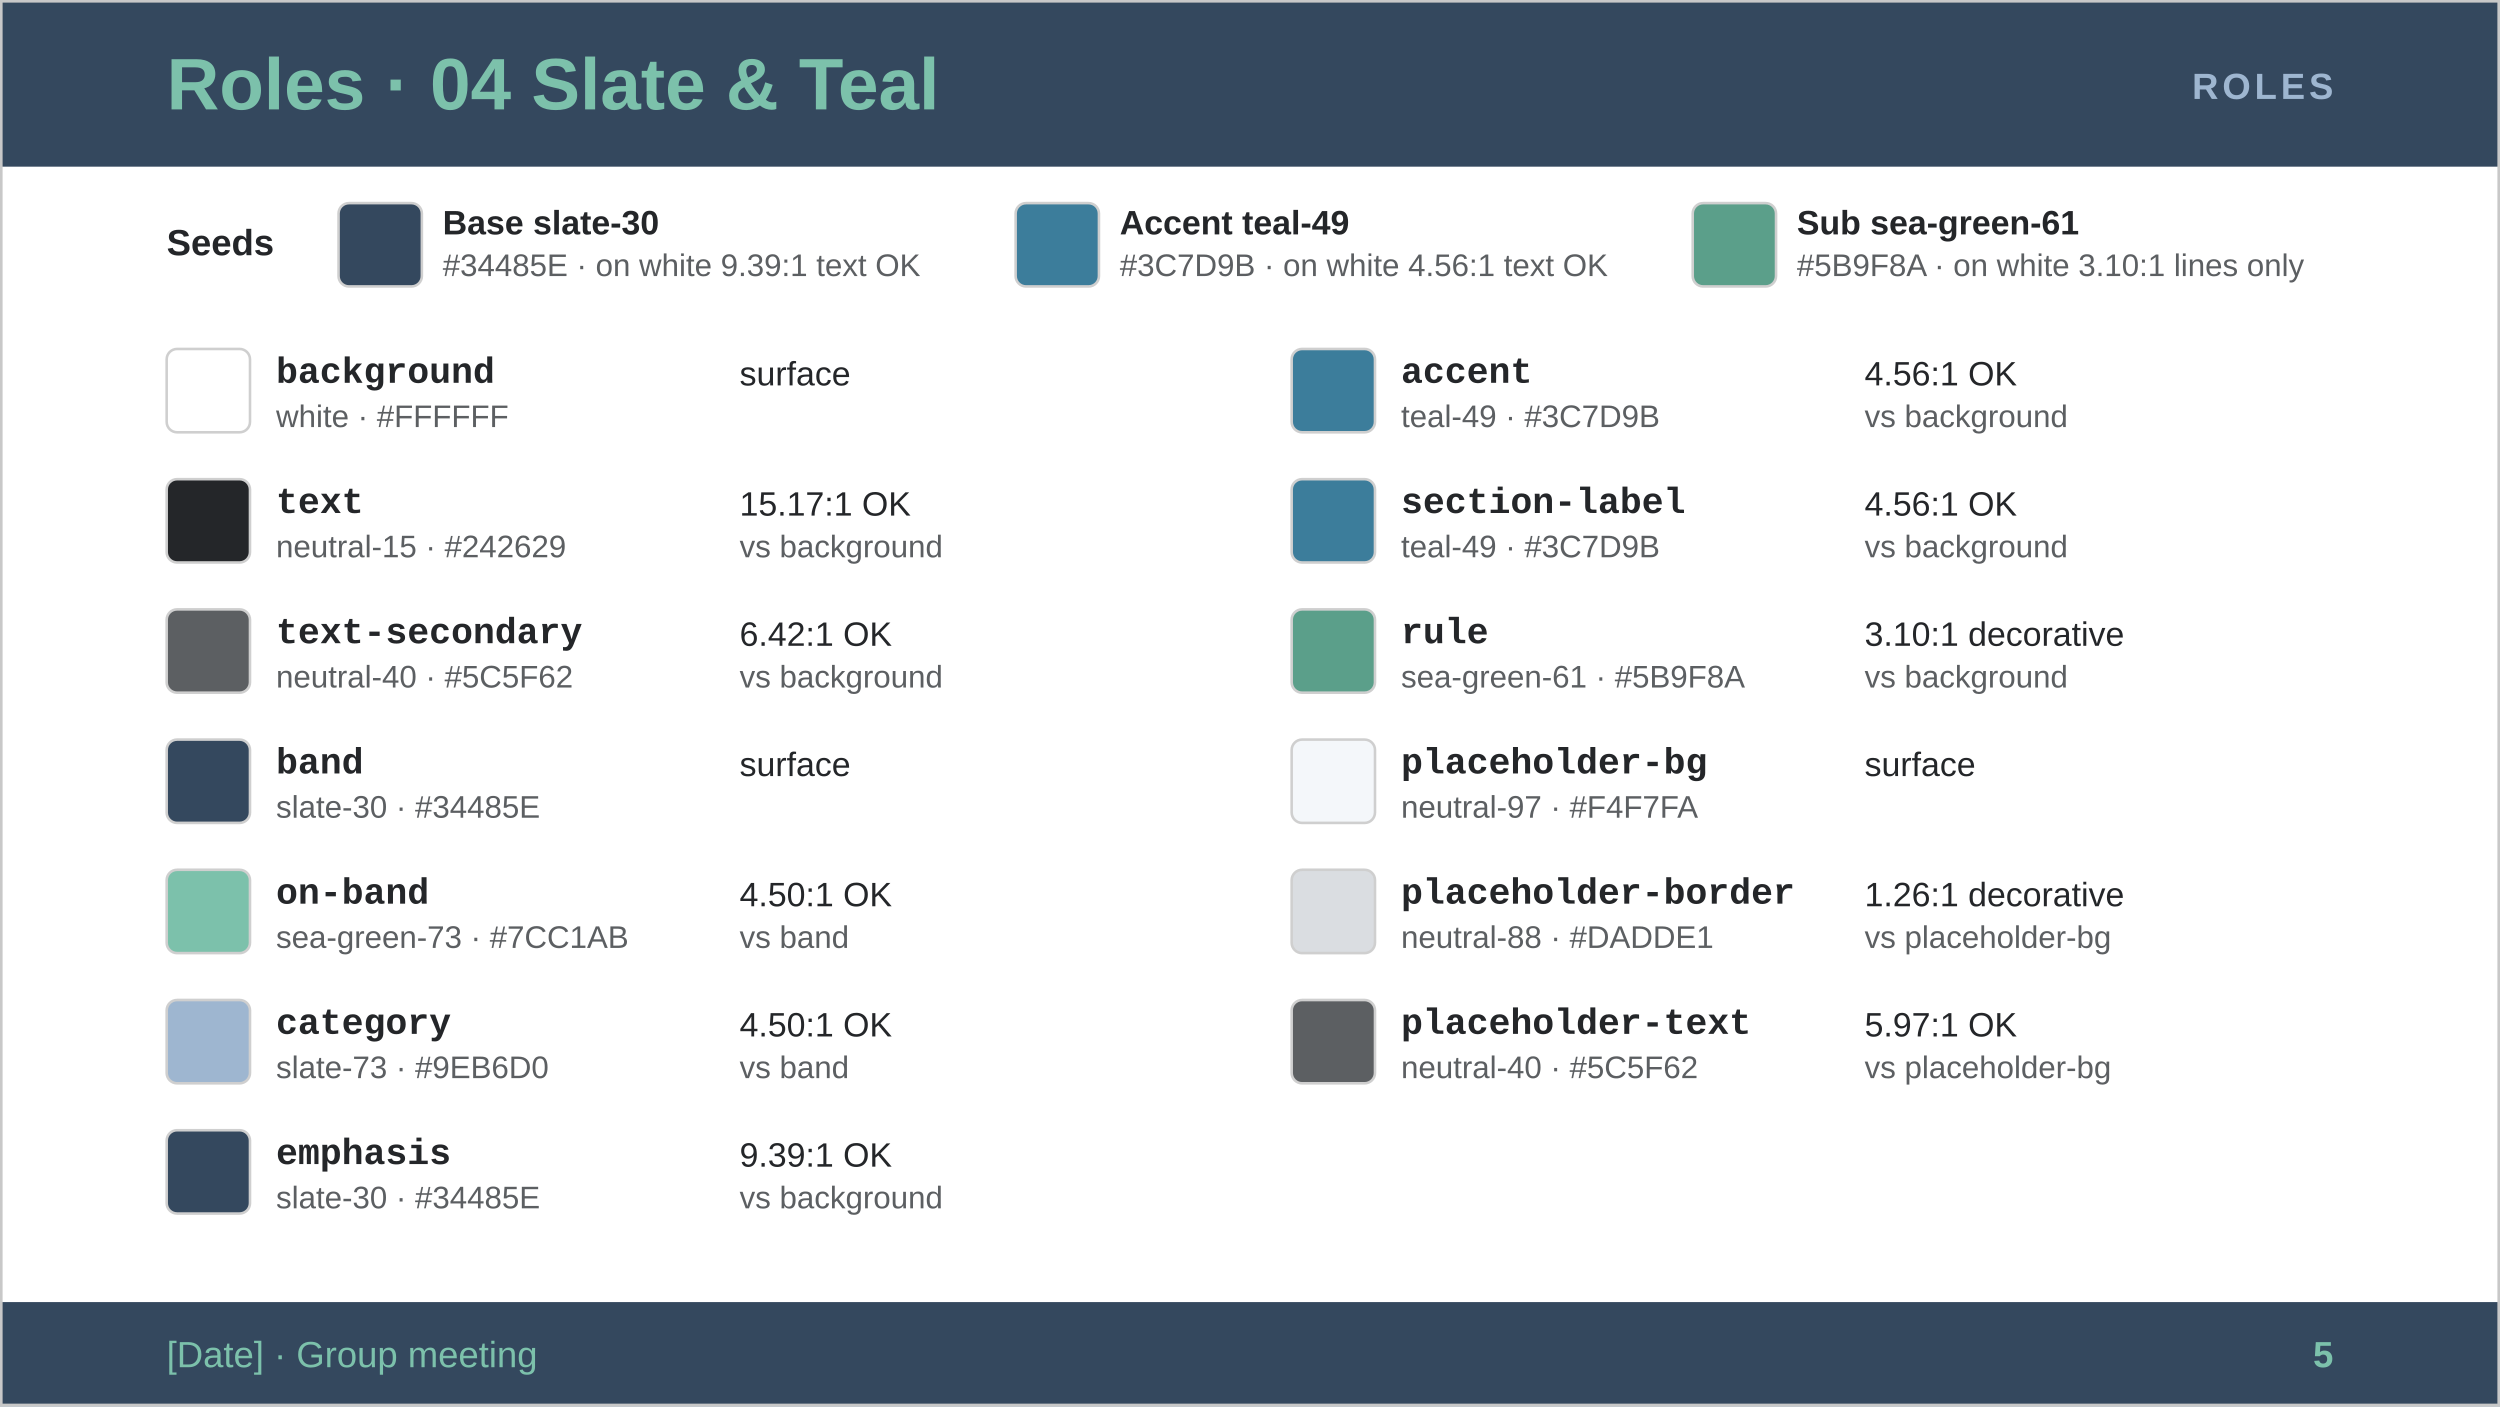
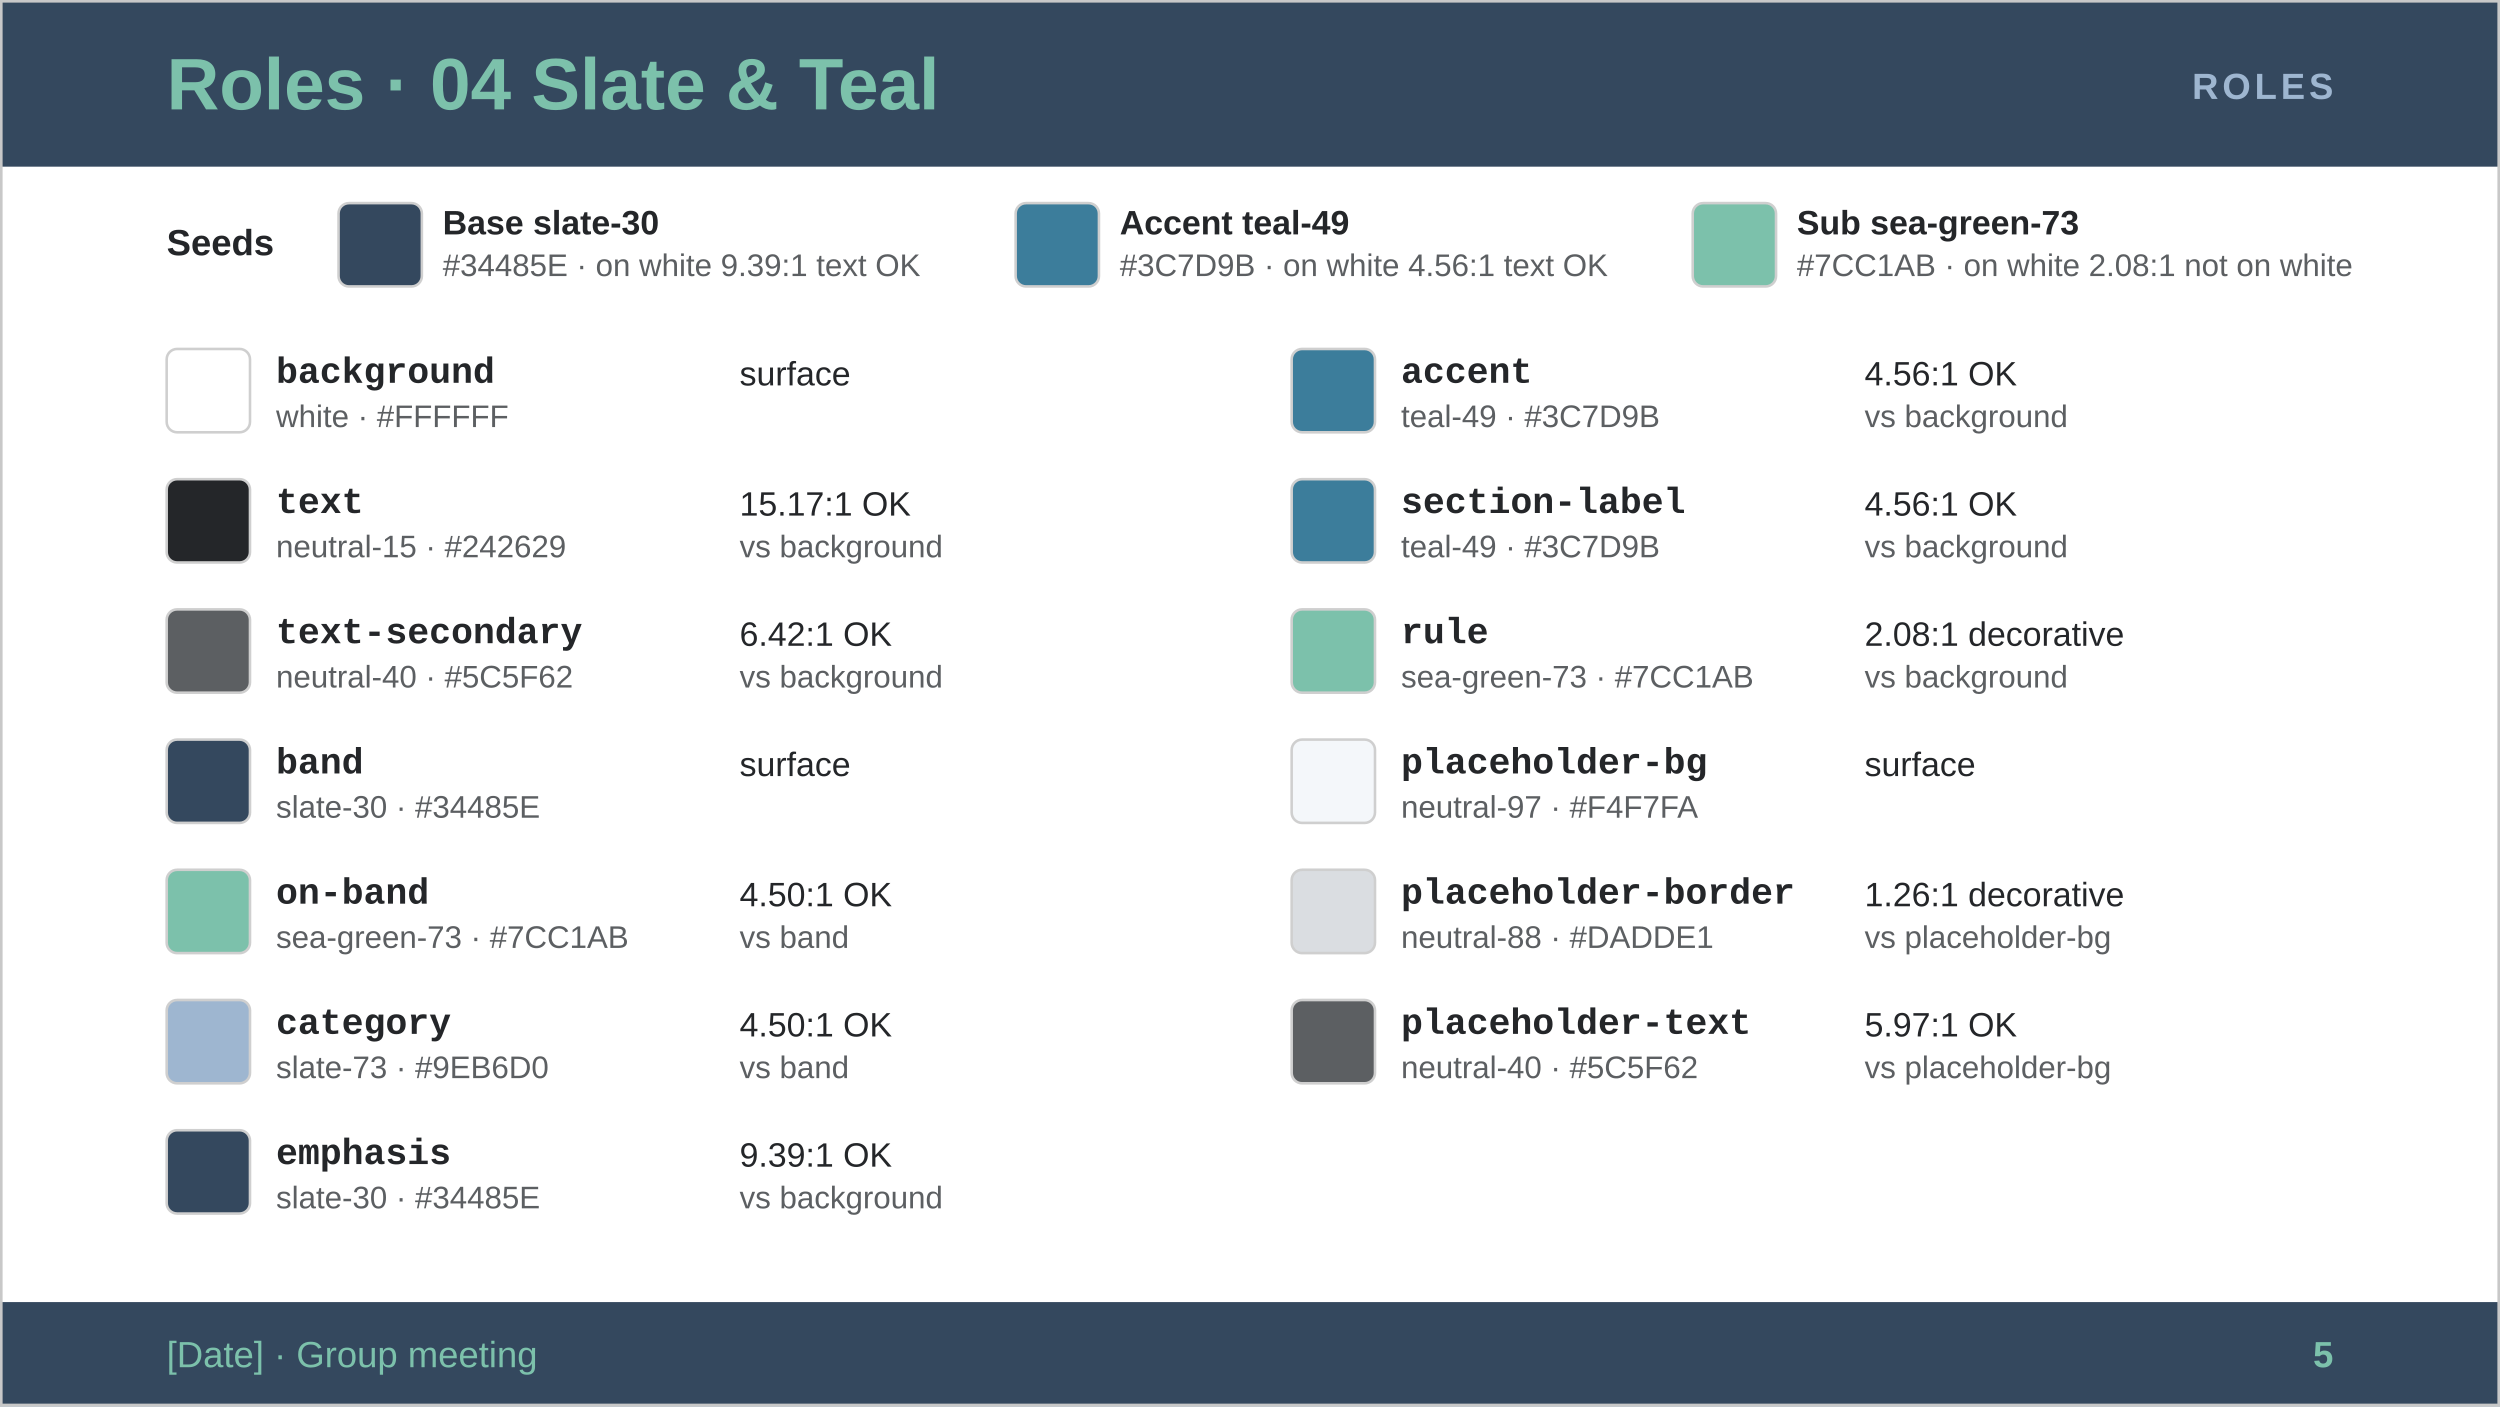
<svg xmlns="http://www.w3.org/2000/svg" width="960" height="540" viewBox="0 0 1920 1080" font-family="Arial, Helvetica, &quot;Meiryo UI&quot;, &quot;Hiragino Sans&quot;, &quot;Noto Sans JP&quot;, sans-serif" role="img">
  <rect width="1920" height="1080" fill="#FFFFFF" />
  <rect x="0" y="0" width="1920" height="128" fill="#34485E" />
  <text x="128" y="84" font-size="56" fill="#7CC1AB" font-weight="bold">Roles · 04 Slate &amp; Teal</text>
  <text x="1792" y="76" font-size="28" fill="#9EB6D0" font-weight="bold" text-anchor="end" letter-spacing="3">ROLES</text>
  <text x="128" y="196" font-size="28" fill="#242629" font-weight="bold">Seeds</text>
  <rect x="260" y="156" width="64" height="64" fill="#34485E" stroke="#CFCFCF" stroke-width="2" rx="8" />
  <text x="340" y="180" font-size="26" fill="#242629" font-weight="bold">Base  slate-30</text>
  <text x="340" y="212" font-size="24" fill="#5C5F62">#34485E · on white 9.39:1 text OK</text>
  <rect x="780" y="156" width="64" height="64" fill="#3C7D9B" stroke="#CFCFCF" stroke-width="2" rx="8" />
  <text x="860" y="180" font-size="26" fill="#242629" font-weight="bold">Accent  teal-49</text>
  <text x="860" y="212" font-size="24" fill="#5C5F62">#3C7D9B · on white 4.56:1 text OK</text>
-   <rect x="1300" y="156" width="64" height="64" fill="#5B9F8A" stroke="#CFCFCF" stroke-width="2" rx="8" />
-   <text x="1380" y="180" font-size="26" fill="#242629" font-weight="bold">Sub  sea-green-61</text>
-   <text x="1380" y="212" font-size="24" fill="#5C5F62">#5B9F8A · on white 3.10:1 lines only</text>
+   <rect x="1300" y="156" width="64" height="64" fill="#7CC1AB" stroke="#CFCFCF" stroke-width="2" rx="8" />
+   <text x="1380" y="180" font-size="26" fill="#242629" font-weight="bold">Sub  sea-green-73</text>
+   <text x="1380" y="212" font-size="24" fill="#5C5F62">#7CC1AB · on white 2.08:1 not on white</text>
  <rect x="128" y="268" width="64" height="64" fill="#FFFFFF" stroke="#CFCFCF" stroke-width="2" rx="8" />
  <text x="212" y="294" font-size="28" fill="#242629" font-weight="bold" font-family="'Courier New', Courier, monospace">background</text>
  <text x="212" y="328" font-size="24" fill="#5C5F62">white · #FFFFFF</text>
  <text x="568" y="296" font-size="26" fill="#242629">surface</text>
  <rect x="128" y="368" width="64" height="64" fill="#242629" stroke="#CFCFCF" stroke-width="2" rx="8" />
  <text x="212" y="394" font-size="28" fill="#242629" font-weight="bold" font-family="'Courier New', Courier, monospace">text</text>
  <text x="212" y="428" font-size="24" fill="#5C5F62">neutral-15 · #242629</text>
  <text x="568" y="396" font-size="26" fill="#242629">15.17:1 OK</text>
  <text x="568" y="428" font-size="24" fill="#5C5F62">vs background</text>
  <rect x="128" y="468" width="64" height="64" fill="#5C5F62" stroke="#CFCFCF" stroke-width="2" rx="8" />
  <text x="212" y="494" font-size="28" fill="#242629" font-weight="bold" font-family="'Courier New', Courier, monospace">text-secondary</text>
  <text x="212" y="528" font-size="24" fill="#5C5F62">neutral-40 · #5C5F62</text>
  <text x="568" y="496" font-size="26" fill="#242629">6.42:1 OK</text>
  <text x="568" y="528" font-size="24" fill="#5C5F62">vs background</text>
  <rect x="128" y="568" width="64" height="64" fill="#34485E" stroke="#CFCFCF" stroke-width="2" rx="8" />
  <text x="212" y="594" font-size="28" fill="#242629" font-weight="bold" font-family="'Courier New', Courier, monospace">band</text>
  <text x="212" y="628" font-size="24" fill="#5C5F62">slate-30 · #34485E</text>
  <text x="568" y="596" font-size="26" fill="#242629">surface</text>
  <rect x="128" y="668" width="64" height="64" fill="#7CC1AB" stroke="#CFCFCF" stroke-width="2" rx="8" />
  <text x="212" y="694" font-size="28" fill="#242629" font-weight="bold" font-family="'Courier New', Courier, monospace">on-band</text>
  <text x="212" y="728" font-size="24" fill="#5C5F62">sea-green-73 · #7CC1AB</text>
  <text x="568" y="696" font-size="26" fill="#242629">4.50:1 OK</text>
  <text x="568" y="728" font-size="24" fill="#5C5F62">vs band</text>
  <rect x="128" y="768" width="64" height="64" fill="#9EB6D0" stroke="#CFCFCF" stroke-width="2" rx="8" />
  <text x="212" y="794" font-size="28" fill="#242629" font-weight="bold" font-family="'Courier New', Courier, monospace">category</text>
  <text x="212" y="828" font-size="24" fill="#5C5F62">slate-73 · #9EB6D0</text>
  <text x="568" y="796" font-size="26" fill="#242629">4.50:1 OK</text>
  <text x="568" y="828" font-size="24" fill="#5C5F62">vs band</text>
  <rect x="128" y="868" width="64" height="64" fill="#34485E" stroke="#CFCFCF" stroke-width="2" rx="8" />
  <text x="212" y="894" font-size="28" fill="#242629" font-weight="bold" font-family="'Courier New', Courier, monospace">emphasis</text>
  <text x="212" y="928" font-size="24" fill="#5C5F62">slate-30 · #34485E</text>
  <text x="568" y="896" font-size="26" fill="#242629">9.39:1 OK</text>
  <text x="568" y="928" font-size="24" fill="#5C5F62">vs background</text>
  <rect x="992" y="268" width="64" height="64" fill="#3C7D9B" stroke="#CFCFCF" stroke-width="2" rx="8" />
  <text x="1076" y="294" font-size="28" fill="#242629" font-weight="bold" font-family="'Courier New', Courier, monospace">accent</text>
  <text x="1076" y="328" font-size="24" fill="#5C5F62">teal-49 · #3C7D9B</text>
  <text x="1432" y="296" font-size="26" fill="#242629">4.56:1 OK</text>
  <text x="1432" y="328" font-size="24" fill="#5C5F62">vs background</text>
  <rect x="992" y="368" width="64" height="64" fill="#3C7D9B" stroke="#CFCFCF" stroke-width="2" rx="8" />
  <text x="1076" y="394" font-size="28" fill="#242629" font-weight="bold" font-family="'Courier New', Courier, monospace">section-label</text>
  <text x="1076" y="428" font-size="24" fill="#5C5F62">teal-49 · #3C7D9B</text>
  <text x="1432" y="396" font-size="26" fill="#242629">4.56:1 OK</text>
  <text x="1432" y="428" font-size="24" fill="#5C5F62">vs background</text>
-   <rect x="992" y="468" width="64" height="64" fill="#5B9F8A" stroke="#CFCFCF" stroke-width="2" rx="8" />
+   <rect x="992" y="468" width="64" height="64" fill="#7CC1AB" stroke="#CFCFCF" stroke-width="2" rx="8" />
  <text x="1076" y="494" font-size="28" fill="#242629" font-weight="bold" font-family="'Courier New', Courier, monospace">rule</text>
-   <text x="1076" y="528" font-size="24" fill="#5C5F62">sea-green-61 · #5B9F8A</text>
-   <text x="1432" y="496" font-size="26" fill="#242629">3.10:1 decorative</text>
+   <text x="1076" y="528" font-size="24" fill="#5C5F62">sea-green-73 · #7CC1AB</text>
+   <text x="1432" y="496" font-size="26" fill="#242629">2.08:1 decorative</text>
  <text x="1432" y="528" font-size="24" fill="#5C5F62">vs background</text>
  <rect x="992" y="568" width="64" height="64" fill="#F4F7FA" stroke="#CFCFCF" stroke-width="2" rx="8" />
  <text x="1076" y="594" font-size="28" fill="#242629" font-weight="bold" font-family="'Courier New', Courier, monospace">placeholder-bg</text>
  <text x="1076" y="628" font-size="24" fill="#5C5F62">neutral-97 · #F4F7FA</text>
  <text x="1432" y="596" font-size="26" fill="#242629">surface</text>
  <rect x="992" y="668" width="64" height="64" fill="#DADDE1" stroke="#CFCFCF" stroke-width="2" rx="8" />
  <text x="1076" y="694" font-size="28" fill="#242629" font-weight="bold" font-family="'Courier New', Courier, monospace">placeholder-border</text>
  <text x="1076" y="728" font-size="24" fill="#5C5F62">neutral-88 · #DADDE1</text>
  <text x="1432" y="696" font-size="26" fill="#242629">1.26:1 decorative</text>
  <text x="1432" y="728" font-size="24" fill="#5C5F62">vs placeholder-bg</text>
  <rect x="992" y="768" width="64" height="64" fill="#5C5F62" stroke="#CFCFCF" stroke-width="2" rx="8" />
  <text x="1076" y="794" font-size="28" fill="#242629" font-weight="bold" font-family="'Courier New', Courier, monospace">placeholder-text</text>
  <text x="1076" y="828" font-size="24" fill="#5C5F62">neutral-40 · #5C5F62</text>
  <text x="1432" y="796" font-size="26" fill="#242629">5.97:1 OK</text>
  <text x="1432" y="828" font-size="24" fill="#5C5F62">vs placeholder-bg</text>
  <rect x="0" y="1000" width="1920" height="80" fill="#34485E" />
  <text x="128" y="1050" font-size="28" fill="#7CC1AB">[Date] · Group meeting</text>
  <text x="1792" y="1050" font-size="28" fill="#7CC1AB" font-weight="bold" text-anchor="end">5</text>
  <rect x="1" y="1" width="1918" height="1078" fill="none" stroke="#C8C8C8" stroke-width="2" />
</svg>
